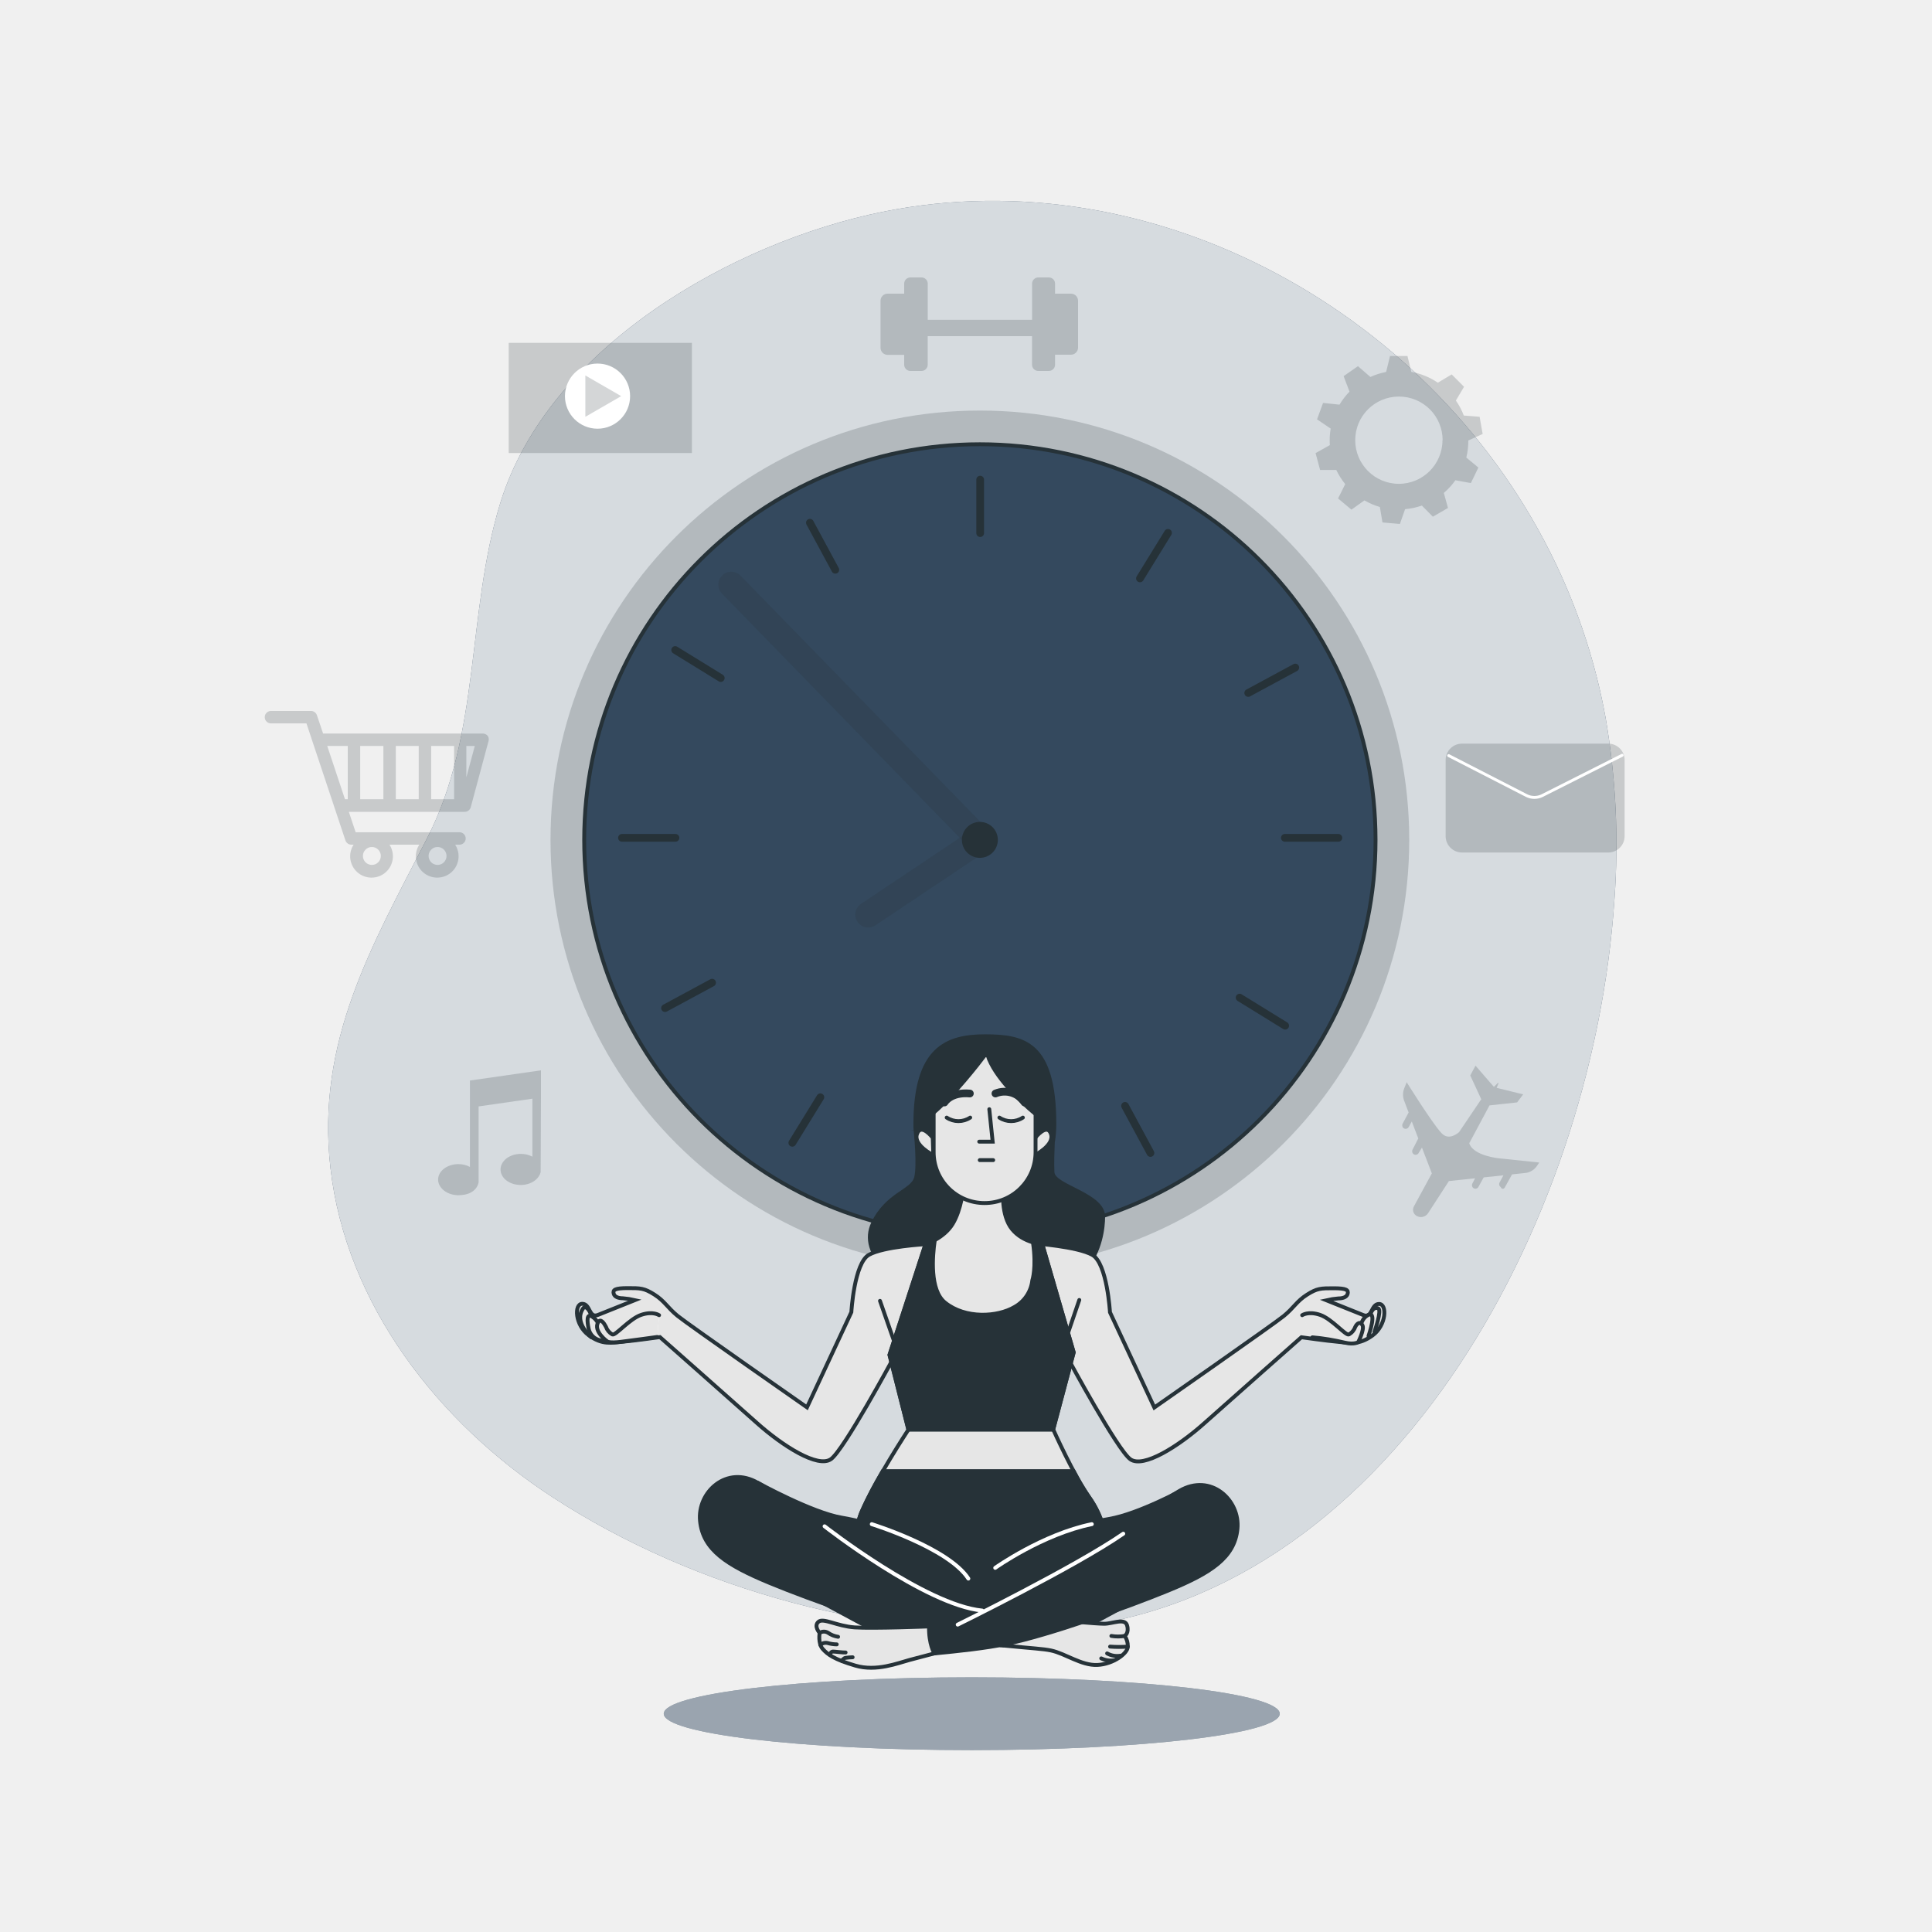
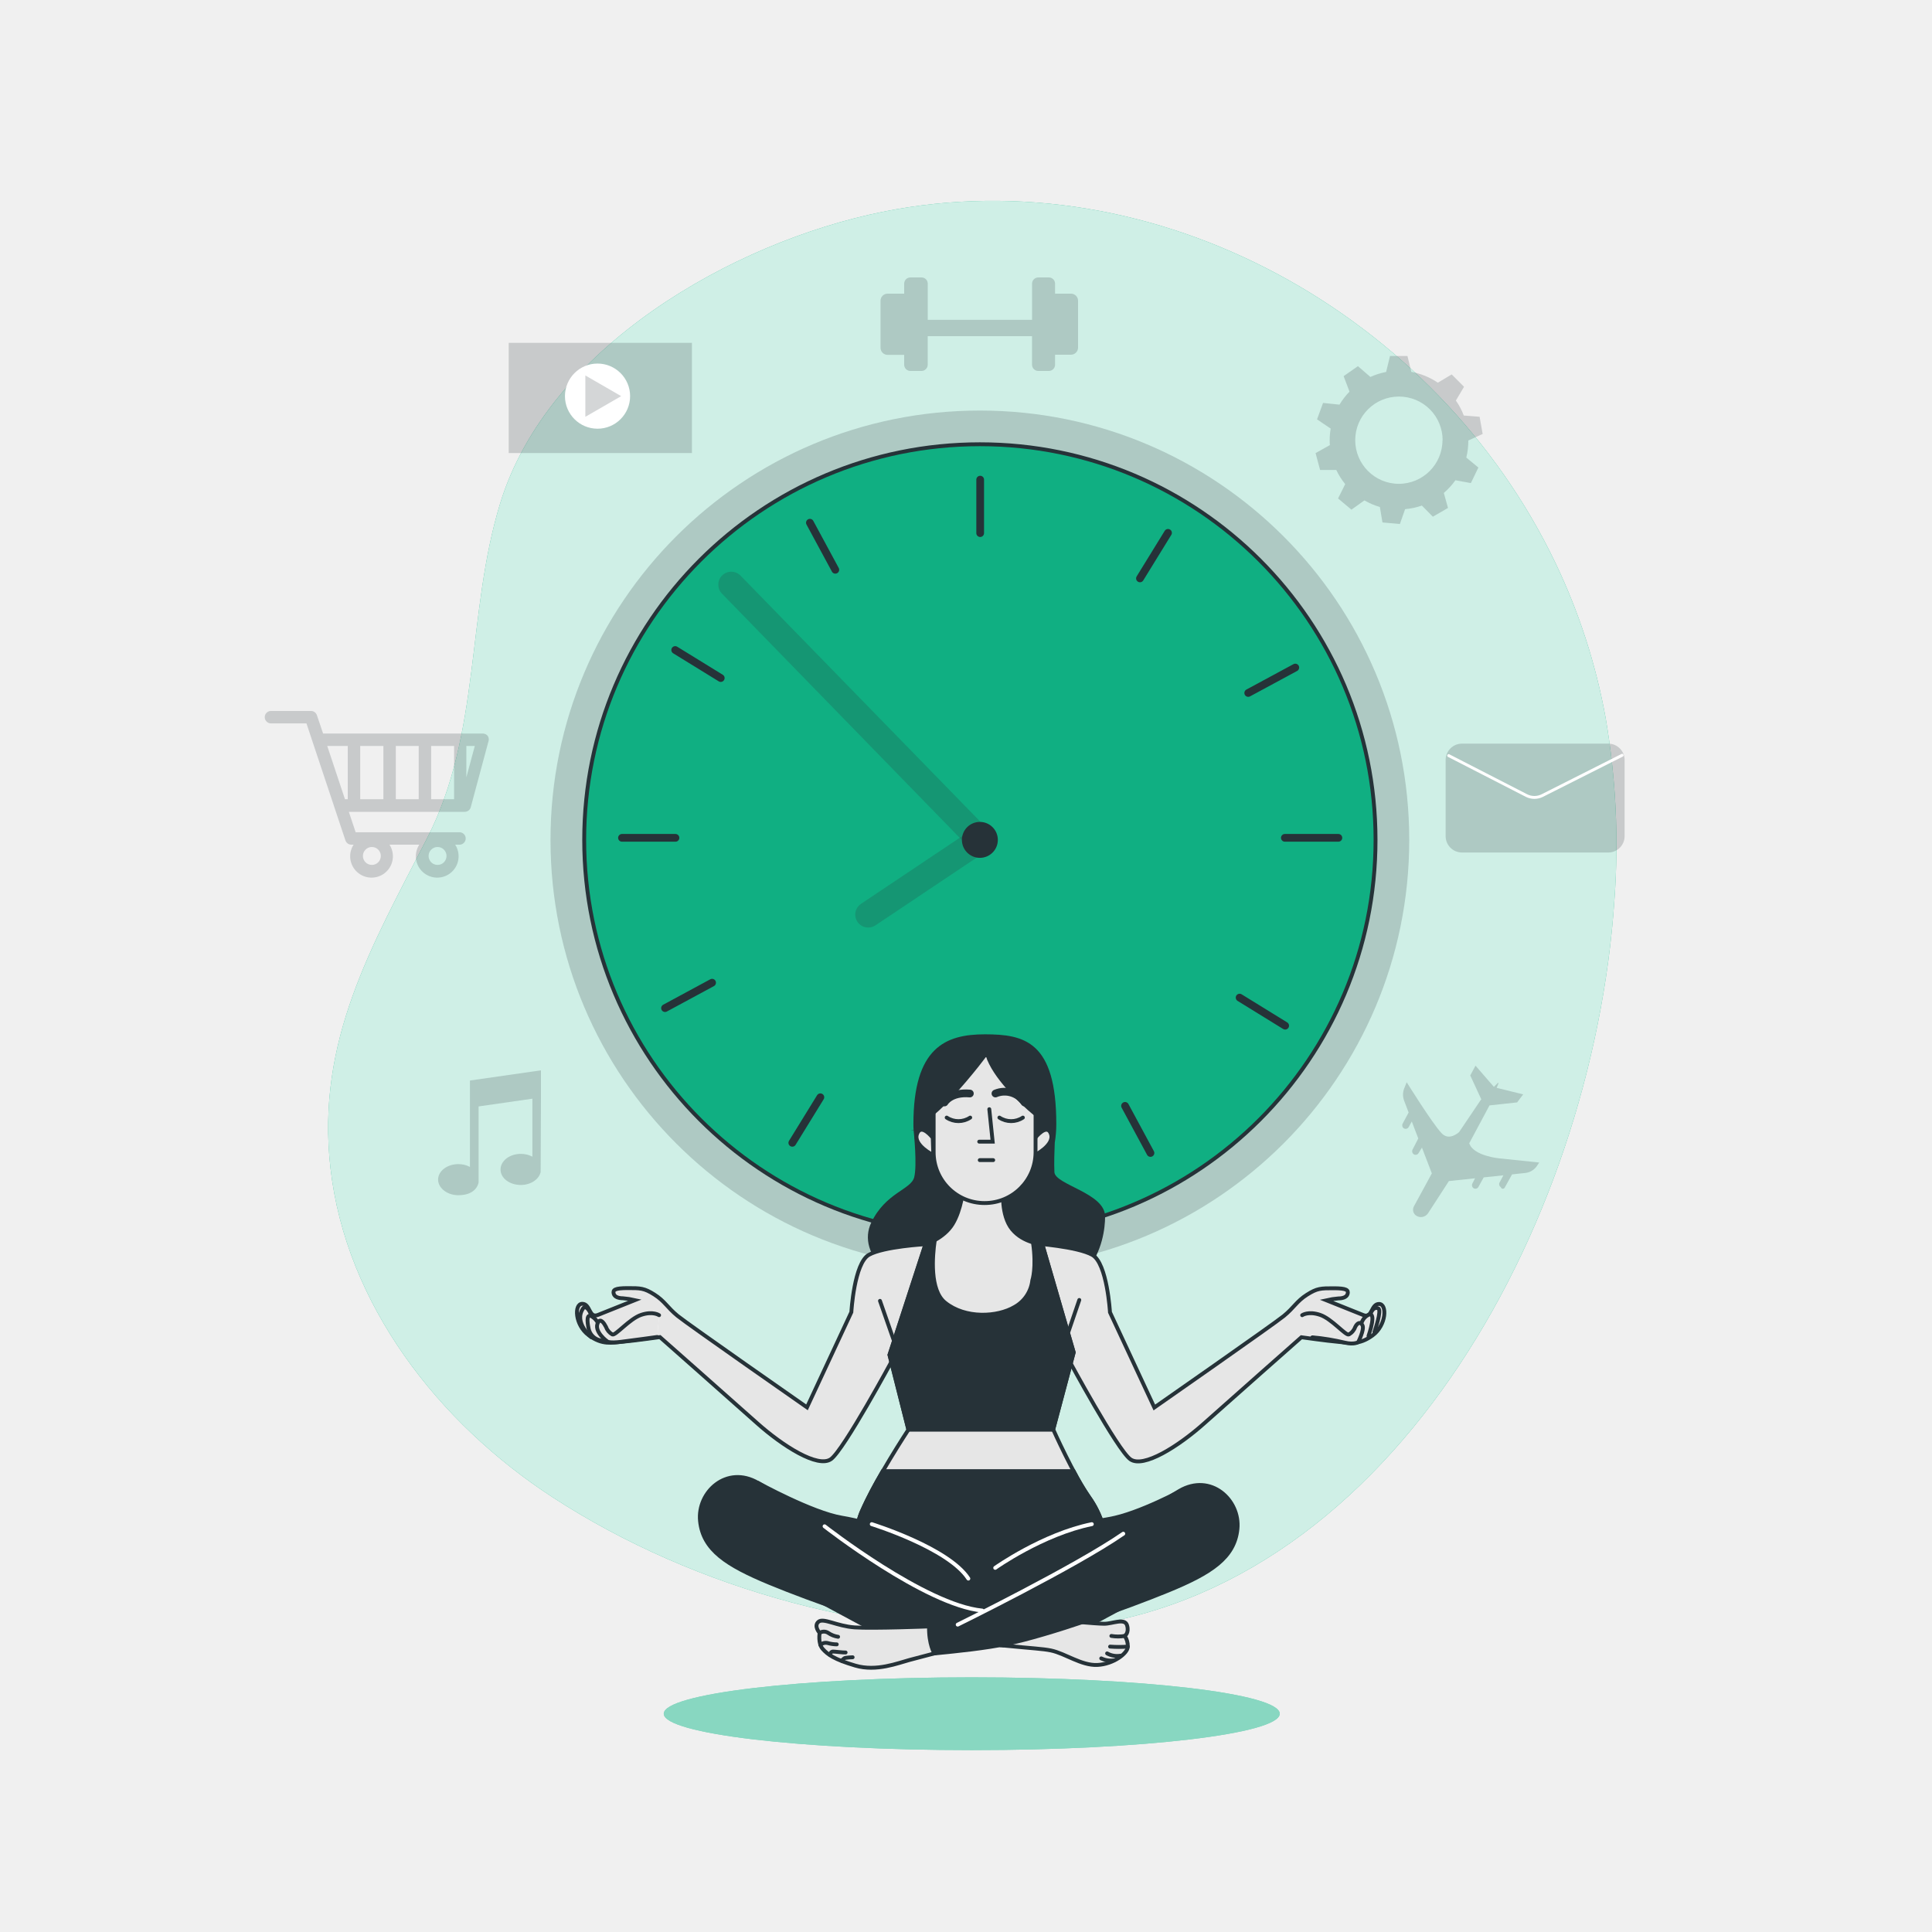
<svg xmlns="http://www.w3.org/2000/svg" viewBox="0 0 500 500">
  <defs>
    <clipPath id="freepik--clip-path--inject-88">
      <path d="M239.5,322s-10.79.59-14.62,2.74-4.55,14.84-4.55,14.84l-11.48,24.64s-30.87-21.53-33.5-23.68-3.35-3.83-6-5.51-3.59-1.67-6.94-1.67-3.83.48-3.59,1.43,1.44,1.2,2.39,1.2a21.63,21.63,0,0,1,3.12.48l-9.58,3.83c-2.39.95-1.91-2.88-4.06-2.88s-1.92,5.51,1.67,8.14,6,1.91,8.85,1.67,9.58-1.19,9.58-1.19,18.42,16.27,25.12,22.25,15.79,11.72,19.14,9.33,16-25.84,16-25.84l8.13-21.53S241.45,325.73,239.5,322Z" style="fill:#fff;stroke:#263238;stroke-linecap:round;stroke-miterlimit:10" />
    </clipPath>
    <clipPath id="freepik--clip-path-2--inject-88">
      <path d="M153.05,346.09s-4.66-3.78-2.15-7.48c.62-.92,2,.47,2.4,3s1.66,3.51,2.31,3.69" style="fill:#fff;stroke:#263238;stroke-linecap:round;stroke-miterlimit:10" />
    </clipPath>
    <clipPath id="freepik--clip-path-3--inject-88">
      <path d="M156.53,345.26c-1.11,0-1.05-3-3.14-4.43-1.66-1.17-1.45,1.13-1.06,3a3.89,3.89,0,0,0,3.13,3.07h0a5.4,5.4,0,0,0,2.19.09" style="fill:#fff;stroke:#263238;stroke-linecap:round;stroke-miterlimit:10" />
    </clipPath>
    <clipPath id="freepik--clip-path-4--inject-88">
      <path d="M170.57,340.37s-1.57-1.11-4.62-.09-6.65,5.45-7.48,5.08a3.71,3.71,0,0,1-1.66-2c-.47-.92-1.38-2.25-2-1.18-1.38,2.34,2.38,5,2.38,5s.52.44,3.43.09S170.1,346,170.1,346" style="fill:#fff;stroke:#263238;stroke-linecap:round;stroke-miterlimit:10" />
    </clipPath>
    <clipPath id="freepik--clip-path-5--inject-88">
      <path d="M267.51,321.78s11.37.81,15.2,3,4.55,14.84,4.55,14.84l11.48,24.64s30.87-21.53,33.5-23.68,3.35-3.83,6-5.51,3.59-1.67,6.94-1.67,3.83.48,3.59,1.43-1.44,1.2-2.4,1.2a21.67,21.67,0,0,0-3.11.48l9.57,3.83c2.4.95,1.92-2.88,4.07-2.88s1.92,5.51-1.67,8.14-6,1.91-8.86,1.67-9.57-1.19-9.57-1.19-18.42,16.27-25.12,22.25-15.79,11.72-19.14,9.33-16-25.84-16-25.84l-8.13-21.53S265.57,325.51,267.51,321.78Z" style="fill:#fff;stroke:#263238;stroke-linecap:round;stroke-miterlimit:10" />
    </clipPath>
    <clipPath id="freepik--clip-path-6--inject-88">
      <path d="M355.69,344.73s2-5.65,1-6.12-2,.47-2.4,3-1.66,3.51-2.31,3.69" style="fill:#fff;stroke:#263238;stroke-linecap:round;stroke-miterlimit:10" />
    </clipPath>
    <clipPath id="freepik--clip-path-7--inject-88">
      <path d="M354.17,345.74s2.52-7.13-.4-5.24c-2.15,1.39-1.6,4.76-2.71,4.76" style="fill:#fff;stroke:#263238;stroke-linecap:round;stroke-miterlimit:10" />
    </clipPath>
    <clipPath id="freepik--clip-path-8--inject-88">
      <path d="M337,340.37s1.57-1.11,4.62-.09,6.65,5.45,7.48,5.08a3.71,3.71,0,0,0,1.66-2c.46-.92,1.3-1.47,1.85-.37s-1.11,4.35-1.11,4.35-1,.71-3.45.14a59,59,0,0,0-8.41-1.39" style="fill:#fff;stroke:#263238;stroke-linecap:round;stroke-miterlimit:10" />
    </clipPath>
    <clipPath id="freepik--clip-path-9--inject-88">
      <path d="M249.32,307.44s-.49,5.57-2.78,9.33-7,5.23-7,5.23l-9.32,28.64L235.09,370S226.41,383.2,223,391.22s.69,17.09,4.29,20.85,8.38,8.86,20.58,8.38c17-.67,29,.88,34.45-5.5s6-18.43-.48-27.52c-3.92-5.53-9.27-17.48-9.27-17.48L277.87,350,269.75,322s-4.89-.28-7.83-3.88-2.29-10.15-2.29-10.15Z" style="fill:#fff;stroke:#263238;stroke-linecap:round;stroke-miterlimit:10" />
    </clipPath>
    <clipPath id="freepik--clip-path-10--inject-88">
      <path d="M241.39,294.45s-3-3.92-4.06-1,4.21,5.51,4.21,5.51Z" style="fill:#fff;stroke:#263238;stroke-linecap:round;stroke-miterlimit:10" />
    </clipPath>
    <clipPath id="freepik--clip-path-11--inject-88">
      <path d="M267.92,294.45s3.05-3.92,4.06-1-4.2,5.51-4.2,5.51Z" style="fill:#fff;stroke:#263238;stroke-linecap:round;stroke-miterlimit:10" />
    </clipPath>
    <clipPath id="freepik--clip-path-12--inject-88">
      <path d="M254.79,311.35h0a13.16,13.16,0,0,1-13.16-13.16V278a4.9,4.9,0,0,1,4.9-4.91H263A4.91,4.91,0,0,1,268,278v20.22A13.17,13.17,0,0,1,254.79,311.35Z" style="fill:#fff;stroke:#263238;stroke-linecap:round;stroke-miterlimit:10" />
    </clipPath>
    <clipPath id="freepik--clip-path-13--inject-88">
      <path d="M291.09,423.38s1.18-.78.59-2.75-3.74-.4-5.91-.4-10.44-.79-14.37-1.18c-3.37-.34-8.88-.24-10.41-.21a12.37,12.37,0,0,1-1.43,7l.77.08c6.7.66,9.61.79,11.66,1.22,3.74.79,7.87,3.94,12,3.75s7.88-3,7.88-4.73A4.66,4.66,0,0,0,291.09,423.38Z" style="fill:#fff;stroke:#263238;stroke-linecap:round;stroke-miterlimit:10" />
    </clipPath>
    <clipPath id="freepik--clip-path-14--inject-88">
      <path d="M240.43,420.92s-14.59.57-19.22.25-8.14-2.56-9.41-1.44.32,2.87.32,2.87-.48,2.71.8,4.15,3,2.71,8.45,4.31,11-.66,14-1.46l6.45-1.7S240.34,425.61,240.43,420.92Z" style="fill:#fff;stroke:#263238;stroke-linecap:round;stroke-miterlimit:10" />
    </clipPath>
  </defs>
  <g id="freepik--background-simple--inject-88">
-     <path d="M417.82,232.72a193.86,193.86,0,0,0-2.28-46.9,158.28,158.28,0,0,0-13-40.14c-30.66-64.06-103.38-105.12-174-90.88-39,7.85-86.72,35.15-99.08,75.43-8.74,28.47-5,59.65-18.93,86.7-14.3,27.87-28.77,52.55-25,85.39,4,35.18,27.87,65.91,57.55,85.21,36.85,24,85.44,37.24,129.31,34.16C358.58,415.65,412.24,317.4,417.82,232.72Z" style="fill:#34495E" />
+     <path d="M417.82,232.72a193.86,193.86,0,0,0-2.28-46.9,158.28,158.28,0,0,0-13-40.14c-30.66-64.06-103.38-105.12-174-90.88-39,7.85-86.72,35.15-99.08,75.43-8.74,28.47-5,59.65-18.93,86.7-14.3,27.87-28.77,52.55-25,85.39,4,35.18,27.87,65.91,57.55,85.21,36.85,24,85.44,37.24,129.31,34.16C358.58,415.65,412.24,317.4,417.82,232.72Z" style="fill:#10AF82" />
    <path d="M417.82,232.72a193.86,193.86,0,0,0-2.28-46.9,158.28,158.28,0,0,0-13-40.14c-30.66-64.06-103.38-105.12-174-90.88-39,7.85-86.72,35.15-99.08,75.43-8.74,28.47-5,59.65-18.93,86.7-14.3,27.87-28.77,52.55-25,85.39,4,35.18,27.87,65.91,57.55,85.21,36.85,24,85.44,37.24,129.31,34.16C358.58,415.65,412.24,317.4,417.82,232.72Z" style="fill:#fff;opacity:0.8" />
  </g>
  <g id="freepik--Icons--inject-88">
    <rect x="374.13" y="192.45" width="46.32" height="28.18" rx="4.24" style="fill:#263238;opacity:0.2" />
    <path d="M374.92,195.55l20.14,10.34a4.54,4.54,0,0,0,4.08,0l20.66-10.42" style="fill:none;stroke:#fff;stroke-linecap:round;stroke-linejoin:round;stroke-width:0.75px" />
    <path d="M126.24,190.47a1.62,1.62,0,0,0-1.28-.63H83.62L82,185.05A1.6,1.6,0,0,0,80.5,184H70a1.61,1.61,0,0,0,0,3.21h9.31l10.09,30.29a1.6,1.6,0,0,0,1.52,1.1h.59a5.53,5.53,0,1,0,9.29,0h7.71a5.53,5.53,0,1,0,9.29,0h1.24a1.61,1.61,0,0,0,0-3.21h-27l-1.76-5.29h30a1.61,1.61,0,0,0,1.55-1.19l4.57-17A1.6,1.6,0,0,0,126.24,190.47Zm-30,33.37a2.32,2.32,0,1,1,2.32-2.32A2.32,2.32,0,0,1,96.19,223.84Zm17,0a2.32,2.32,0,1,1,2.32-2.32A2.32,2.32,0,0,1,113.19,223.84Zm4.28-17h-5.94V193.05h5.94Zm-15.09-13.79h5.94v13.79h-5.94Zm-3.21,13.79h-6V193.05h6ZM84.69,193.05H90v13.79h-.72Zm36,8.12v-8.12h2.19Z" style="fill:#263238;opacity:0.2" />
    <path d="M380,114l3.71-1.69-.79-4.45-4.09-.32a17.56,17.56,0,0,0-2.05-3.88l2.11-3.56-3.19-3.2-3.59,2.14a17.81,17.81,0,0,0-6.86-2.8l-1-4.1h-4.52l-1,4.12a17.73,17.73,0,0,0-4.07,1.3l-3.23-2.8-3.7,2.59,1.52,4a18.42,18.42,0,0,0-2.59,3.37l-4.26-.44-1.55,4.25,3.53,2.39a17.52,17.52,0,0,0-.26,3c0,.43,0,.85.05,1.27l-3.7,2.07,1.17,4.37,4.19,0a18.08,18.08,0,0,0,2.31,3.66L346.29,129l3.46,2.9,3.36-2.4a18.3,18.3,0,0,0,4,1.71l.67,4,4.51.4,1.35-3.84a17.84,17.84,0,0,0,4.34-.93l2.84,2.88,3.92-2.26-1.08-3.89a18,18,0,0,0,3-3.28l4,.73L382.6,121l-3.12-2.58A18.23,18.23,0,0,0,380,114Zm-6.69-.08a11.29,11.29,0,1,1-11.29-11.29A11.28,11.28,0,0,1,373.35,114Z" style="fill:#263238;opacity:0.2" />
    <path d="M365.91,312.22a1.83,1.83,0,0,0,.68,2.44h0a2.21,2.21,0,0,0,3-.69l5.27-8.13.1-.18,6.78-.72-.69,1.35a.93.93,0,0,0,.27,1.19.89.89,0,0,0,1.29-.3l1.37-2.47,5.1-.54-1,1.88a.9.9,0,0,0,.33,1.18h0a.54.54,0,0,0,1,.14l1.91-3.44,3.38-.36a4.21,4.21,0,0,0,3.09-1.87l.56-.84L388,299.78s-6.71-.61-7.76-3.91l5.17-9.66.05-.13,7.17-.78,1.57-2.08-6.87-1.69.47-1.13a.11.11,0,0,0-.18-.12l-1,1-4.76-5.49-1.36,2.53,2.87,6.21-.18.18L377.6,293c-1.05.88-3,2-4.62.16-2.46-2.67-8.93-13.08-8.93-13.08l-.64,1.59a4.42,4.42,0,0,0,0,3.24l1.14,3L363,290.8a.93.93,0,0,0,.27,1.19.91.91,0,0,0,1.3-.31l.8-1.44,1.68,4.39-1.48,2.88a.93.93,0,0,0,.28,1.2.9.9,0,0,0,1.29-.31L368,297l2.56,6.67Z" style="fill:#263238;opacity:0.2" />
    <rect x="131.65" y="88.73" width="47.42" height="28.52" style="fill:#263238;opacity:0.2" />
    <circle cx="154.64" cy="102.52" r="8.43" style="fill:#fff" />
    <polygon points="160.76 102.52 151.49 97.17 151.49 107.87 160.76 102.52" style="fill:#263238;opacity:0.2" />
    <path d="M121.62,279.64V302a6.3,6.3,0,0,0-3-.73c-2.9,0-5.24,1.81-5.24,4s2.34,4.05,5.24,4.05c4.88,0,5.24-3.34,5.24-3.34V286.34l13.92-2v15a6.41,6.41,0,0,0-3-.72c-2.9,0-5.24,1.81-5.24,4.05s2.34,4,5.24,4c2.57,0,4.71-1.45,5.14-3.34L140,284v-7Z" style="fill:#263238;opacity:0.2" />
    <path d="M273.05,76V73.41a1.61,1.61,0,0,0-1.61-1.61h-2.73a1.61,1.61,0,0,0-1.61,1.61v9.37h-27V73.41a1.61,1.61,0,0,0-1.61-1.61h-2.91A1.61,1.61,0,0,0,234,73.41V76h-4.29a1.83,1.83,0,0,0-1.83,1.83V90a1.84,1.84,0,0,0,1.83,1.84H234v2.56A1.61,1.61,0,0,0,235.57,96h2.91a1.61,1.61,0,0,0,1.61-1.61V87h27v7.34A1.61,1.61,0,0,0,268.71,96h2.73a1.61,1.61,0,0,0,1.61-1.61V91.8h4.12A1.84,1.84,0,0,0,279,90V77.81A1.83,1.83,0,0,0,277.17,76Z" style="fill:#263238;opacity:0.2" />
  </g>
  <g id="freepik--Clock--inject-88">
    <circle cx="253.59" cy="217.37" r="111.12" style="fill:#263238;opacity:0.2" />
-     <circle cx="253.59" cy="217.37" r="102.4" style="fill:#34495E;stroke:#263238;stroke-miterlimit:10" />
+     <circle cx="253.59" cy="217.37" r="102.4" style="fill:#10AF82;stroke:#263238;stroke-miterlimit:10" />
    <g style="opacity:0.2">
      <path d="M253.59,220.72a3.33,3.33,0,0,1-2.4-1l-64.41-66.15a3.35,3.35,0,0,1,4.8-4.67L256,215a3.35,3.35,0,0,1-2.4,5.69Z" style="fill:#263238" />
    </g>
    <path d="M224.7,240.05a3.35,3.35,0,0,1-1.87-6.14l28.9-19.33a3.35,3.35,0,0,1,3.72,5.57l-28.89,19.33A3.36,3.36,0,0,1,224.7,240.05Z" style="fill:#263238;opacity:0.2" />
    <path d="M257.74,217.37a4.15,4.15,0,1,0-4.15,4.14A4.15,4.15,0,0,0,257.74,217.37Z" style="fill:#263238;stroke:#263238;stroke-linecap:round;stroke-miterlimit:10" />
    <line x1="253.67" y1="124.13" x2="253.67" y2="137.97" style="fill:#fff;stroke:#263238;stroke-linecap:round;stroke-miterlimit:10;stroke-width:2px" />
    <line x1="253.67" y1="295.69" x2="253.67" y2="309.53" style="fill:#fff;stroke:#263238;stroke-linecap:round;stroke-miterlimit:10;stroke-width:2px" />
    <line x1="346.37" y1="216.83" x2="332.52" y2="216.83" style="fill:#fff;stroke:#263238;stroke-linecap:round;stroke-miterlimit:10;stroke-width:2px" />
    <line x1="174.81" y1="216.83" x2="160.97" y2="216.83" style="fill:#fff;stroke:#263238;stroke-linecap:round;stroke-miterlimit:10;stroke-width:2px" />
    <line x1="302.28" y1="137.9" x2="295.02" y2="149.69" style="fill:#fff;stroke:#263238;stroke-linecap:round;stroke-miterlimit:10;stroke-width:2px" />
    <line x1="212.31" y1="283.97" x2="205.05" y2="295.76" style="fill:#fff;stroke:#263238;stroke-linecap:round;stroke-miterlimit:10;stroke-width:2px" />
    <line x1="335.22" y1="172.76" x2="323.04" y2="179.34" style="fill:#fff;stroke:#263238;stroke-linecap:round;stroke-miterlimit:10;stroke-width:2px" />
    <line x1="184.29" y1="254.32" x2="172.11" y2="260.9" style="fill:#fff;stroke:#263238;stroke-linecap:round;stroke-miterlimit:10;stroke-width:2px" />
    <line x1="332.6" y1="265.45" x2="320.81" y2="258.18" style="fill:#fff;stroke:#263238;stroke-linecap:round;stroke-miterlimit:10;stroke-width:2px" />
    <line x1="186.53" y1="175.48" x2="174.74" y2="168.22" style="fill:#fff;stroke:#263238;stroke-linecap:round;stroke-miterlimit:10;stroke-width:2px" />
    <line x1="297.74" y1="298.39" x2="291.16" y2="286.2" style="fill:#fff;stroke:#263238;stroke-linecap:round;stroke-miterlimit:10;stroke-width:2px" />
    <line x1="216.18" y1="147.46" x2="209.6" y2="135.28" style="fill:#fff;stroke:#263238;stroke-linecap:round;stroke-miterlimit:10;stroke-width:2px" />
  </g>
  <g id="freepik--Shadow--inject-88">
-     <ellipse cx="251.49" cy="443.51" rx="79.71" ry="9.42" style="fill:#34495E" />
+     <ellipse cx="251.49" cy="443.51" rx="79.71" ry="9.42" style="fill:#10AF82" />
    <ellipse cx="251.49" cy="443.51" rx="79.71" ry="9.42" style="fill:#fff;opacity:0.5" />
  </g>
  <g id="freepik--Character--inject-88">
    <path d="M272.88,303.35c-.11-2.22,0-5.64.09-7.61a29.3,29.3,0,0,0,.4-4.82c0-21.44-8.27-23.24-18.49-23.24s-18.49,3.44-18.49,23.24c0,.52,0,1,.05,1.55h0c.09.86.93,9.08.16,12.18-.82,3.27-7.37,3.93-11.13,11.78s4.42,19.31,31.09,20.78S286,320.86,286,314.81,273.05,306.62,272.88,303.35Z" style="fill:#263238" />
    <path d="M235.74,292.55l.66-.07v-.09Z" style="fill:#263238" />
    <path d="M239.5,322s-10.79.59-14.62,2.74-4.55,14.84-4.55,14.84l-11.48,24.64s-30.87-21.53-33.5-23.68-3.35-3.83-6-5.51-3.59-1.67-6.94-1.67-3.83.48-3.59,1.43,1.44,1.2,2.39,1.2a21.63,21.63,0,0,1,3.12.48l-9.58,3.83c-2.39.95-1.91-2.88-4.06-2.88s-1.92,5.51,1.67,8.14,6,1.91,8.85,1.67,9.58-1.19,9.58-1.19,18.42,16.27,25.12,22.25,15.79,11.72,19.14,9.33,16-25.84,16-25.84l8.13-21.53S241.45,325.73,239.5,322Z" style="fill:#fff" />
    <g style="clip-path:url(#freepik--clip-path--inject-88)">
      <path d="M239.5,322s-10.79.59-14.62,2.74-4.55,14.84-4.55,14.84l-11.48,24.64s-30.87-21.53-33.5-23.68-3.35-3.83-6-5.51-3.59-1.67-6.94-1.67-3.83.48-3.59,1.43,1.44,1.2,2.39,1.2a21.63,21.63,0,0,1,3.12.48l-9.58,3.83c-2.39.95-1.91-2.88-4.06-2.88s-1.92,5.51,1.67,8.14,6,1.91,8.85,1.67,9.58-1.19,9.58-1.19,18.42,16.27,25.12,22.25,15.79,11.72,19.14,9.33,16-25.84,16-25.84l8.13-21.53S241.45,325.73,239.5,322Z" style="opacity:0.1" />
    </g>
    <path d="M239.5,322s-10.79.59-14.62,2.74-4.55,14.84-4.55,14.84l-11.48,24.64s-30.87-21.53-33.5-23.68-3.35-3.83-6-5.51-3.59-1.67-6.94-1.67-3.83.48-3.59,1.43,1.44,1.2,2.39,1.2a21.63,21.63,0,0,1,3.12.48l-9.58,3.83c-2.39.95-1.91-2.88-4.06-2.88s-1.92,5.51,1.67,8.14,6,1.91,8.85,1.67,9.58-1.19,9.58-1.19,18.42,16.27,25.12,22.25,15.79,11.72,19.14,9.33,16-25.84,16-25.84l8.13-21.53S241.45,325.73,239.5,322Z" style="fill:none;stroke:#263238;stroke-linecap:round;stroke-miterlimit:10" />
    <path d="M153.05,346.09s-4.66-3.78-2.15-7.48c.62-.92,2,.47,2.4,3s1.66,3.51,2.31,3.69" style="fill:#fff" />
    <g style="clip-path:url(#freepik--clip-path-2--inject-88)">
      <path d="M153.05,346.09s-4.66-3.78-2.15-7.48c.62-.92,2,.47,2.4,3s1.66,3.51,2.31,3.69" style="opacity:0.1" />
    </g>
    <path d="M153.05,346.09s-4.66-3.78-2.15-7.48c.62-.92,2,.47,2.4,3s1.66,3.51,2.31,3.69" style="fill:none;stroke:#263238;stroke-linecap:round;stroke-miterlimit:10" />
    <path d="M156.53,345.26c-1.11,0-1.05-3-3.14-4.43-1.66-1.17-1.45,1.13-1.06,3a3.89,3.89,0,0,0,3.13,3.07h0a5.4,5.4,0,0,0,2.19.09" style="fill:#fff" />
    <g style="clip-path:url(#freepik--clip-path-3--inject-88)">
      <path d="M156.53,345.26c-1.11,0-1.05-3-3.14-4.43-1.66-1.17-1.45,1.13-1.06,3a3.89,3.89,0,0,0,3.13,3.07h0a5.4,5.4,0,0,0,2.19.09" style="opacity:0.1" />
    </g>
    <path d="M156.53,345.26c-1.11,0-1.05-3-3.14-4.43-1.66-1.17-1.45,1.13-1.06,3a3.89,3.89,0,0,0,3.13,3.07h0a5.4,5.4,0,0,0,2.19.09" style="fill:none;stroke:#263238;stroke-linecap:round;stroke-miterlimit:10" />
    <path d="M170.57,340.37s-1.57-1.11-4.62-.09-6.65,5.45-7.48,5.08a3.71,3.71,0,0,1-1.66-2c-.47-.92-1.38-2.25-2-1.18-1.38,2.34,2.38,5,2.38,5s.52.44,3.43.09S170.1,346,170.1,346" style="fill:#fff" />
    <g style="clip-path:url(#freepik--clip-path-4--inject-88)">
      <path d="M170.57,340.37s-1.57-1.11-4.62-.09-6.65,5.45-7.48,5.08a3.71,3.71,0,0,1-1.66-2c-.47-.92-1.38-2.25-2-1.18-1.38,2.34,2.38,5,2.38,5s.52.44,3.43.09S170.1,346,170.1,346" style="opacity:0.1" />
    </g>
    <path d="M170.57,340.37s-1.57-1.11-4.62-.09-6.65,5.45-7.48,5.08a3.71,3.71,0,0,1-1.66-2c-.47-.92-1.38-2.25-2-1.18-1.38,2.34,2.38,5,2.38,5s.52.44,3.43.09S170.1,346,170.1,346" style="fill:none;stroke:#263238;stroke-linecap:round;stroke-miterlimit:10" />
    <line x1="231.23" y1="346.65" x2="227.74" y2="336.66" style="fill:none;stroke:#263238;stroke-linecap:round;stroke-miterlimit:10" />
    <path d="M267.51,321.78s11.37.81,15.2,3,4.55,14.84,4.55,14.84l11.48,24.64s30.87-21.53,33.5-23.68,3.35-3.83,6-5.51,3.59-1.67,6.94-1.67,3.83.48,3.59,1.43-1.44,1.2-2.4,1.2a21.67,21.67,0,0,0-3.11.48l9.57,3.83c2.4.95,1.92-2.88,4.07-2.88s1.92,5.51-1.67,8.14-6,1.91-8.86,1.67-9.57-1.19-9.57-1.19-18.42,16.27-25.12,22.25-15.79,11.72-19.14,9.33-16-25.84-16-25.84l-8.13-21.53S265.57,325.51,267.51,321.78Z" style="fill:#fff" />
    <g style="clip-path:url(#freepik--clip-path-5--inject-88)">
      <path d="M267.51,321.78s11.37.81,15.2,3,4.55,14.84,4.55,14.84l11.48,24.64s30.87-21.53,33.5-23.68,3.35-3.83,6-5.51,3.59-1.67,6.94-1.67,3.83.48,3.59,1.43-1.44,1.2-2.4,1.2a21.67,21.67,0,0,0-3.11.48l9.57,3.83c2.4.95,1.92-2.88,4.07-2.88s1.92,5.51-1.67,8.14-6,1.91-8.86,1.67-9.57-1.19-9.57-1.19-18.42,16.27-25.12,22.25-15.79,11.72-19.14,9.33-16-25.84-16-25.84l-8.13-21.53S265.57,325.51,267.51,321.78Z" style="opacity:0.1" />
    </g>
    <path d="M267.51,321.78s11.37.81,15.2,3,4.55,14.84,4.55,14.84l11.48,24.64s30.87-21.53,33.5-23.68,3.35-3.83,6-5.51,3.59-1.67,6.94-1.67,3.83.48,3.59,1.43-1.44,1.2-2.4,1.2a21.67,21.67,0,0,0-3.11.48l9.57,3.83c2.4.95,1.92-2.88,4.07-2.88s1.92,5.51-1.67,8.14-6,1.91-8.86,1.67-9.57-1.19-9.57-1.19-18.42,16.27-25.12,22.25-15.79,11.72-19.14,9.33-16-25.84-16-25.84l-8.13-21.53S265.57,325.51,267.51,321.78Z" style="fill:none;stroke:#263238;stroke-linecap:round;stroke-miterlimit:10" />
    <line x1="276.54" y1="344.56" x2="279.32" y2="336.43" style="fill:none;stroke:#263238;stroke-linecap:round;stroke-miterlimit:10" />
    <path d="M355.69,344.73s2-5.65,1-6.12-2,.47-2.4,3-1.66,3.51-2.31,3.69" style="fill:#fff" />
    <g style="clip-path:url(#freepik--clip-path-6--inject-88)">
      <path d="M357.06,343.51s.65-4.43-.37-4.9-2,.47-2.4,3-1.66,3.51-2.31,3.69" style="opacity:0.1" />
    </g>
    <path d="M355.69,344.73s2-5.65,1-6.12-2,.47-2.4,3-1.66,3.51-2.31,3.69" style="fill:none;stroke:#263238;stroke-linecap:round;stroke-miterlimit:10" />
    <path d="M354.17,345.74s2.52-7.13-.4-5.24c-2.15,1.39-1.6,4.76-2.71,4.76" style="fill:#fff" />
    <g style="clip-path:url(#freepik--clip-path-7--inject-88)">
      <path d="M354.75,345.82s1.94-7.21-1-5.32c-2.15,1.39-1.6,4.76-2.71,4.76" style="opacity:0.1" />
    </g>
    <path d="M354.17,345.74s2.52-7.13-.4-5.24c-2.15,1.39-1.6,4.76-2.71,4.76" style="fill:none;stroke:#263238;stroke-linecap:round;stroke-miterlimit:10" />
    <path d="M337,340.37s1.57-1.11,4.62-.09,6.65,5.45,7.48,5.08a3.71,3.71,0,0,0,1.66-2c.46-.92,1.3-1.47,1.85-.37s-1.11,4.35-1.11,4.35-1,.71-3.45.14a59,59,0,0,0-8.41-1.39" style="fill:#fff" />
    <g style="clip-path:url(#freepik--clip-path-8--inject-88)">
      <path d="M337,340.37s1.57-1.11,4.62-.09,6.65,5.45,7.48,5.08a3.71,3.71,0,0,0,1.66-2c.46-.92,1.3-1.47,1.85-.37s-1.11,4.35-1.11,4.35-1,.71-3.45.14-9.07-2.33-10.58-2.33" style="opacity:0.1" />
    </g>
    <path d="M337,340.37s1.57-1.11,4.62-.09,6.65,5.45,7.48,5.08a3.71,3.71,0,0,0,1.66-2c.46-.92,1.3-1.47,1.85-.37s-1.11,4.35-1.11,4.35-1,.71-3.45.14a59,59,0,0,0-8.41-1.39" style="fill:none;stroke:#263238;stroke-linecap:round;stroke-miterlimit:10" />
    <path d="M249.32,307.44s-.49,5.57-2.78,9.33-7,5.23-7,5.23l-9.32,28.64L235.09,370S226.41,383.2,223,391.22s.69,17.09,4.29,20.85,8.38,8.86,20.58,8.38c17-.67,29,.88,34.45-5.5s6-18.43-.48-27.52c-3.92-5.53-9.27-17.48-9.27-17.48L277.87,350,269.75,322s-4.89-.28-7.83-3.88-2.29-10.15-2.29-10.15Z" style="fill:#fff" />
    <g style="clip-path:url(#freepik--clip-path-9--inject-88)">
      <path d="M249.32,307.44s-.49,5.57-2.78,9.33-7,5.23-7,5.23l-9.32,28.64L235.09,370S226.41,383.2,223,391.22s.69,17.09,4.29,20.85,8.38,8.86,20.58,8.38c17-.67,29,.88,34.45-5.5s6-18.43-.48-27.52c-3.92-5.53-9.27-17.48-9.27-17.48L277.87,350,269.75,322s-4.89-.28-7.83-3.88-2.29-10.15-2.29-10.15Z" style="opacity:0.1" />
    </g>
    <path d="M249.32,307.44s-.49,5.57-2.78,9.33-7,5.23-7,5.23l-9.32,28.64L235.09,370S226.41,383.2,223,391.22s.69,17.09,4.29,20.85,8.38,8.86,20.58,8.38c17-.67,29,.88,34.45-5.5s6-18.43-.48-27.52c-3.92-5.53-9.27-17.48-9.27-17.48L277.87,350,269.75,322s-4.89-.28-7.83-3.88-2.29-10.15-2.29-10.15Z" style="fill:none;stroke:#263238;stroke-linecap:round;stroke-miterlimit:10" />
    <path d="M277.87,350,269.75,322a13,13,0,0,1-2.41-.4c.94,6.51-.18,9.77-.18,9.77a9,9,0,0,1-4.59,6.87c-4.41,2.62-12.76,3.11-18-1.14-4-3.21-3.25-12-2.66-16.13A14.92,14.92,0,0,1,239.5,322l-9.32,28.64L235.09,370h37.46Z" style="fill:#263238;stroke:#263238;stroke-linecap:round;stroke-miterlimit:10" />
    <path d="M241.39,294.45s-3-3.92-4.06-1,4.21,5.51,4.21,5.51Z" style="fill:#fff" />
    <g style="clip-path:url(#freepik--clip-path-10--inject-88)">
      <path d="M241.39,294.45s-3-3.92-4.06-1,4.21,5.51,4.21,5.51Z" style="opacity:0.1" />
    </g>
    <path d="M241.39,294.45s-3-3.92-4.06-1,4.21,5.51,4.21,5.51Z" style="fill:none;stroke:#263238;stroke-linecap:round;stroke-miterlimit:10" />
    <path d="M267.92,294.45s3.05-3.92,4.06-1-4.2,5.51-4.2,5.51Z" style="fill:#fff" />
    <g style="clip-path:url(#freepik--clip-path-11--inject-88)">
      <path d="M267.92,294.45s3.05-3.92,4.06-1-4.2,5.51-4.2,5.51Z" style="opacity:0.1" />
    </g>
    <path d="M267.92,294.45s3.05-3.92,4.06-1-4.2,5.51-4.2,5.51Z" style="fill:none;stroke:#263238;stroke-linecap:round;stroke-miterlimit:10" />
    <path d="M254.79,311.35h0a13.16,13.16,0,0,1-13.16-13.16V278a4.9,4.9,0,0,1,4.9-4.91H263A4.91,4.91,0,0,1,268,278v20.22A13.17,13.17,0,0,1,254.79,311.35Z" style="fill:#fff" />
    <g style="clip-path:url(#freepik--clip-path-12--inject-88)">
      <path d="M254.79,311.35h0a13.16,13.16,0,0,1-13.16-13.16V278a4.9,4.9,0,0,1,4.9-4.91H263A4.91,4.91,0,0,1,268,278v20.22A13.17,13.17,0,0,1,254.79,311.35Z" style="opacity:0.1" />
    </g>
    <path d="M254.79,311.35h0a13.16,13.16,0,0,1-13.16-13.16V278a4.9,4.9,0,0,1,4.9-4.91H263A4.91,4.91,0,0,1,268,278v20.22A13.17,13.17,0,0,1,254.79,311.35Z" style="fill:none;stroke:#263238;stroke-linecap:round;stroke-miterlimit:10" />
    <path d="M245,289.23a5.51,5.51,0,0,0,6.09,0" style="fill:none;stroke:#263238;stroke-linecap:round;stroke-miterlimit:10" />
    <path d="M258.64,289.23a5.49,5.49,0,0,0,6.08,0" style="fill:none;stroke:#263238;stroke-linecap:round;stroke-miterlimit:10" />
    <polyline points="256.03 287.06 256.9 295.46 253.42 295.46" style="fill:none;stroke:#263238;stroke-linecap:round;stroke-miterlimit:10" />
    <line x1="253.56" y1="300.24" x2="257.04" y2="300.24" style="fill:none;stroke:#263238;stroke-linecap:round;stroke-miterlimit:10" />
    <path d="M254.92,273.06h-8.39a4.9,4.9,0,0,0-4.9,4.91v10C247,283.3,253.25,275.27,254.92,273.06Z" style="fill:#263238;stroke:#263238;stroke-miterlimit:10" />
    <path d="M268,288.35V278a4.91,4.91,0,0,0-4.91-4.91h-7.51C257.31,278.57,264,285,268,288.35Z" style="fill:#263238;stroke:#263238;stroke-miterlimit:10" />
    <path d="M244.43,285.32S246,282.56,251,283" style="fill:none;stroke:#263238;stroke-linecap:round;stroke-miterlimit:10;stroke-width:2px" />
    <path d="M257.62,283a6.17,6.17,0,0,1,7.54,2.32" style="fill:none;stroke:#263238;stroke-linecap:round;stroke-miterlimit:10;stroke-width:2px" />
    <path d="M223,391.22c-3.44,8,.69,17.09,4.29,20.85s8.38,8.86,20.58,8.38c17-.67,29,.88,34.45-5.5s6-18.43-.48-27.52a65.56,65.56,0,0,1-4-6.7H228.45A104.12,104.12,0,0,0,223,391.22Z" style="fill:#263238;stroke:#263238;stroke-linecap:round;stroke-miterlimit:10" />
    <path d="M249.76,407.45c-8.61-8.93-24.24-13.4-31.9-14.68s-21.69-9-21.69-9-8.3-.28-7.66,9.61,24.56,21.38,33.82,26.48a29.88,29.88,0,0,0,27.43,1" style="fill:#263238;stroke:#263238;stroke-linecap:round;stroke-miterlimit:10" />
    <path d="M255.15,407.77c8.61-8.93,24.24-13.4,31.9-14.68s19.57-7.8,19.57-7.8,10.42-1.45,9.78,8.44-24.56,21.37-33.82,26.48a29.91,29.91,0,0,1-27.43,1" style="fill:#263238;stroke:#263238;stroke-linecap:round;stroke-miterlimit:10" />
    <path d="M291.09,423.38s1.18-.78.59-2.75-3.74-.4-5.91-.4-10.44-.79-14.37-1.18c-3.37-.34-8.88-.24-10.41-.21a12.37,12.37,0,0,1-1.43,7l.77.08c6.7.66,9.61.79,11.66,1.22,3.74.79,7.87,3.94,12,3.75s7.88-3,7.88-4.73A4.66,4.66,0,0,0,291.09,423.38Z" style="fill:#fff" />
    <g style="clip-path:url(#freepik--clip-path-13--inject-88)">
      <path d="M291.09,423.38s1.18-.78.59-2.75-3.74-.4-5.91-.4-10.44-.79-14.37-1.18c-3.37-.34-8.88-.24-10.41-.21a12.37,12.37,0,0,1-1.43,7l.77.08c6.7.66,9.61.79,11.66,1.22,3.74.79,7.87,3.94,12,3.75s7.88-3,7.88-4.73A4.66,4.66,0,0,0,291.09,423.38Z" style="opacity:0.1" />
    </g>
    <path d="M291.09,423.38s1.18-.78.59-2.75-3.74-.4-5.91-.4-10.44-.79-14.37-1.18c-3.37-.34-8.88-.24-10.41-.21a12.37,12.37,0,0,1-1.43,7l.77.08c6.7.66,9.61.79,11.66,1.22,3.74.79,7.87,3.94,12,3.75s7.88-3,7.88-4.73A4.66,4.66,0,0,0,291.09,423.38Z" style="fill:none;stroke:#263238;stroke-linecap:round;stroke-miterlimit:10" />
    <path d="M260.75,418.85h0Z" style="fill:#fff;stroke:#263238;stroke-linecap:round;stroke-miterlimit:10" />
    <path d="M260.56,418.85h0Z" style="fill:#fff;stroke:#263238;stroke-linecap:round;stroke-miterlimit:10" />
    <path d="M291.09,423.38a10.4,10.4,0,0,1-3.47,0" style="fill:none;stroke:#263238;stroke-linecap:round;stroke-miterlimit:10" />
    <path d="M291.88,426.14a30,30,0,0,1-4.59,0" style="fill:none;stroke:#263238;stroke-linecap:round;stroke-miterlimit:10" />
    <path d="M286.52,427.9a5.27,5.27,0,0,0,3.54.58" style="fill:none;stroke:#263238;stroke-linecap:round;stroke-miterlimit:10" />
    <path d="M285,429.19a5.73,5.73,0,0,0,3.28.51" style="fill:none;stroke:#263238;stroke-linecap:round;stroke-miterlimit:10" />
    <path d="M259.56,425.82a12.37,12.37,0,0,0,1.43-7h-.43S245.4,415.7,232.8,408s-28.56-19.49-36.63-24.22-15.76,2.36-15,9.85,6.89,11.42,17.92,16,31.12,11.62,41.75,13.78C246.35,424.5,253.45,425.25,259.56,425.82Z" style="fill:#263238;stroke:#263238;stroke-linecap:round;stroke-miterlimit:10" />
    <path d="M241.85,427.9a12.37,12.37,0,0,1-1.42-7h.42s15.16-3.15,27.77-10.83,28.55-19.5,36.63-24.23,15.75,2.37,15,9.85-6.89,11.42-17.92,15.95-31.11,11.62-41.75,13.79C255.06,426.57,248,427.32,241.85,427.9Z" style="fill:#263238;stroke:#263238;stroke-linecap:round;stroke-miterlimit:10" />
    <path d="M240.43,420.92s-14.59.57-19.22.25-8.14-2.56-9.41-1.44.32,2.87.32,2.87-.48,2.71.8,4.15,3,2.71,8.45,4.31,11-.66,14-1.46l6.45-1.7S240.34,425.61,240.43,420.92Z" style="fill:#fff" />
    <g style="clip-path:url(#freepik--clip-path-14--inject-88)">
      <path d="M240.43,420.92s-14.59.57-19.22.25-8.14-2.56-9.41-1.44.32,2.87.32,2.87-.48,2.71.8,4.15,3,2.71,8.45,4.31,11-.66,14-1.46l6.45-1.7S240.34,425.61,240.43,420.92Z" style="opacity:0.1" />
    </g>
    <path d="M240.43,420.92s-14.59.57-19.22.25-8.14-2.56-9.41-1.44.32,2.87.32,2.87-.48,2.71.8,4.15,3,2.71,8.45,4.31,11-.66,14-1.46l6.45-1.7S240.34,425.61,240.43,420.92Z" style="fill:none;stroke:#263238;stroke-linecap:round;stroke-miterlimit:10" />
    <path d="M212.12,422.6a2,2,0,0,1,2.23,0,6.14,6.14,0,0,0,2.55,1" style="fill:none;stroke:#263238;stroke-linecap:round;stroke-miterlimit:10" />
    <path d="M212.3,425.7a2.1,2.1,0,0,1,1.91-.48,8.9,8.9,0,0,0,2.34.34" style="fill:none;stroke:#263238;stroke-linecap:round;stroke-miterlimit:10" />
    <path d="M214.74,428.23s.28-.81.81-.81,2.72.29,3.29.24" style="fill:none;stroke:#263238;stroke-linecap:round;stroke-miterlimit:10" />
    <path d="M217.84,429.81s.53-.72,1-.76a16.1,16.1,0,0,1,1.82-.15" style="fill:none;stroke:#263238;stroke-linecap:round;stroke-miterlimit:10" />
    <path d="M247.85,420.45s30.52-15,42.85-23.53" style="fill:none;stroke:#fff;stroke-linecap:round;stroke-miterlimit:10" />
    <path d="M213.4,395s26.08,20.39,40.78,21.81" style="fill:none;stroke:#fff;stroke-linecap:round;stroke-miterlimit:10" />
    <path d="M225.61,394.45s19.84,6.15,25,14.09" style="fill:none;stroke:#fff;stroke-linecap:round;stroke-miterlimit:10" />
    <path d="M257.56,405.76s12.3-8.73,25-11.31" style="fill:none;stroke:#fff;stroke-linecap:round;stroke-miterlimit:10" />
  </g>
</svg>
